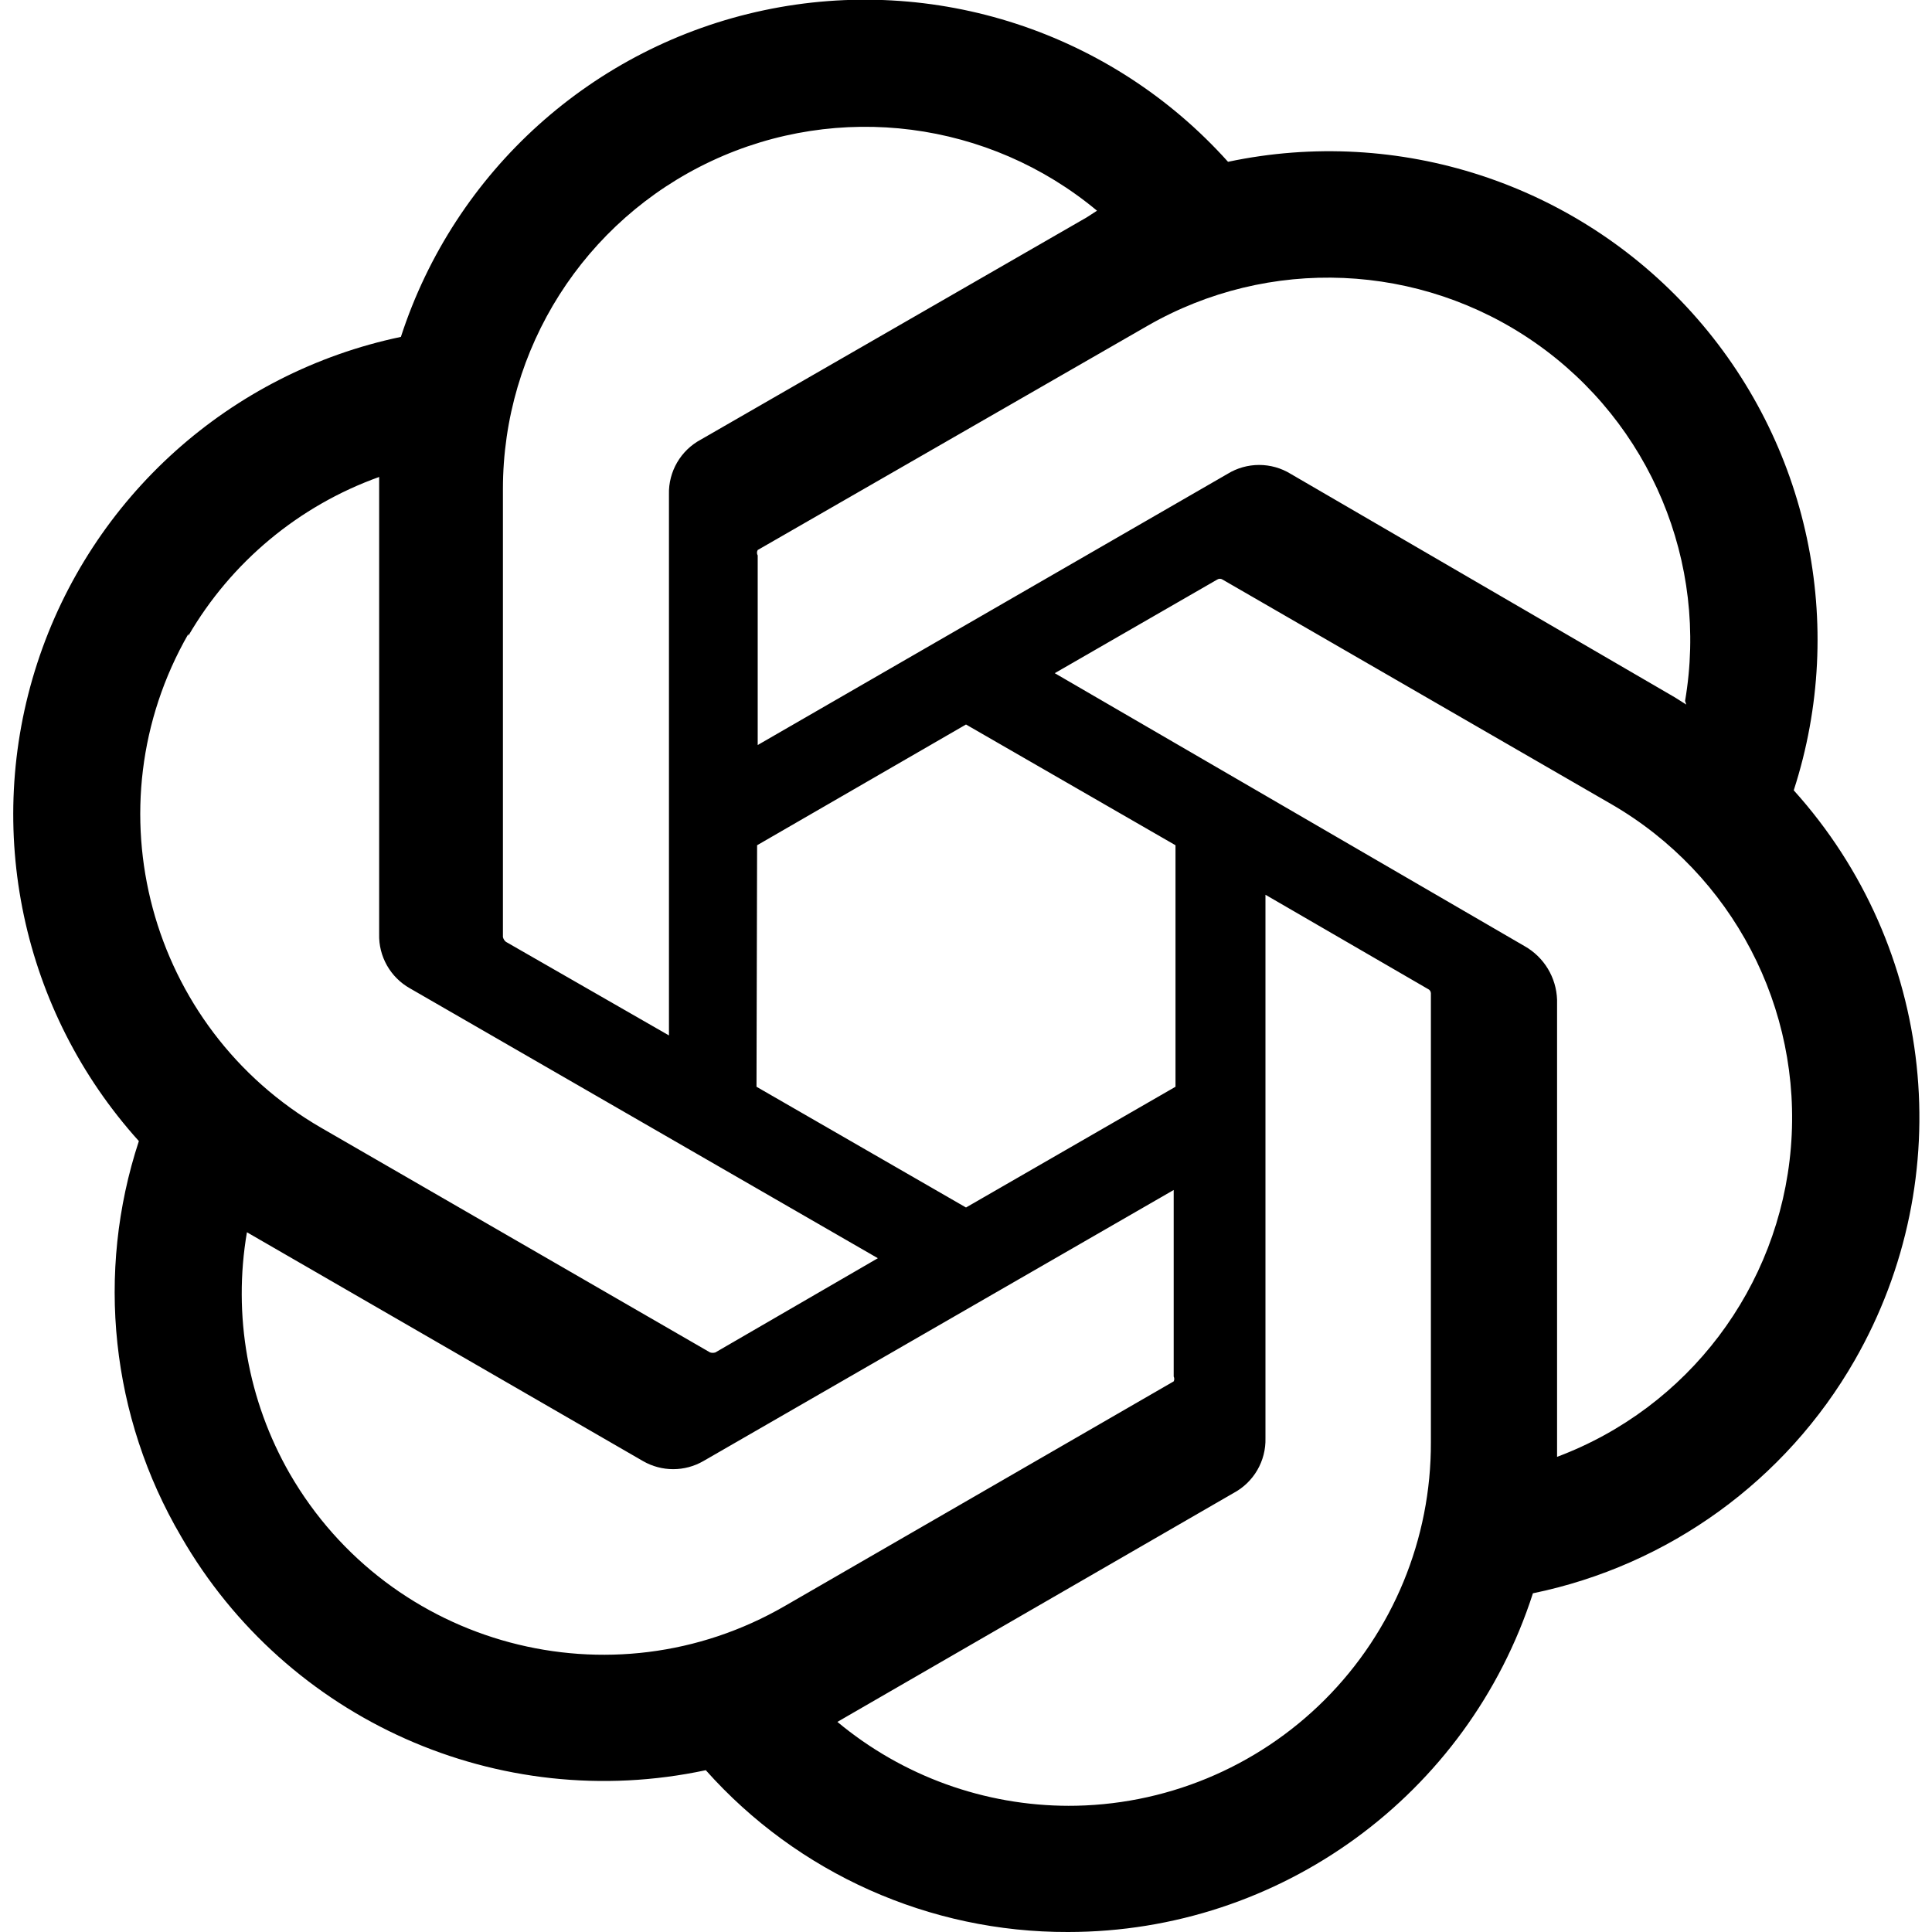
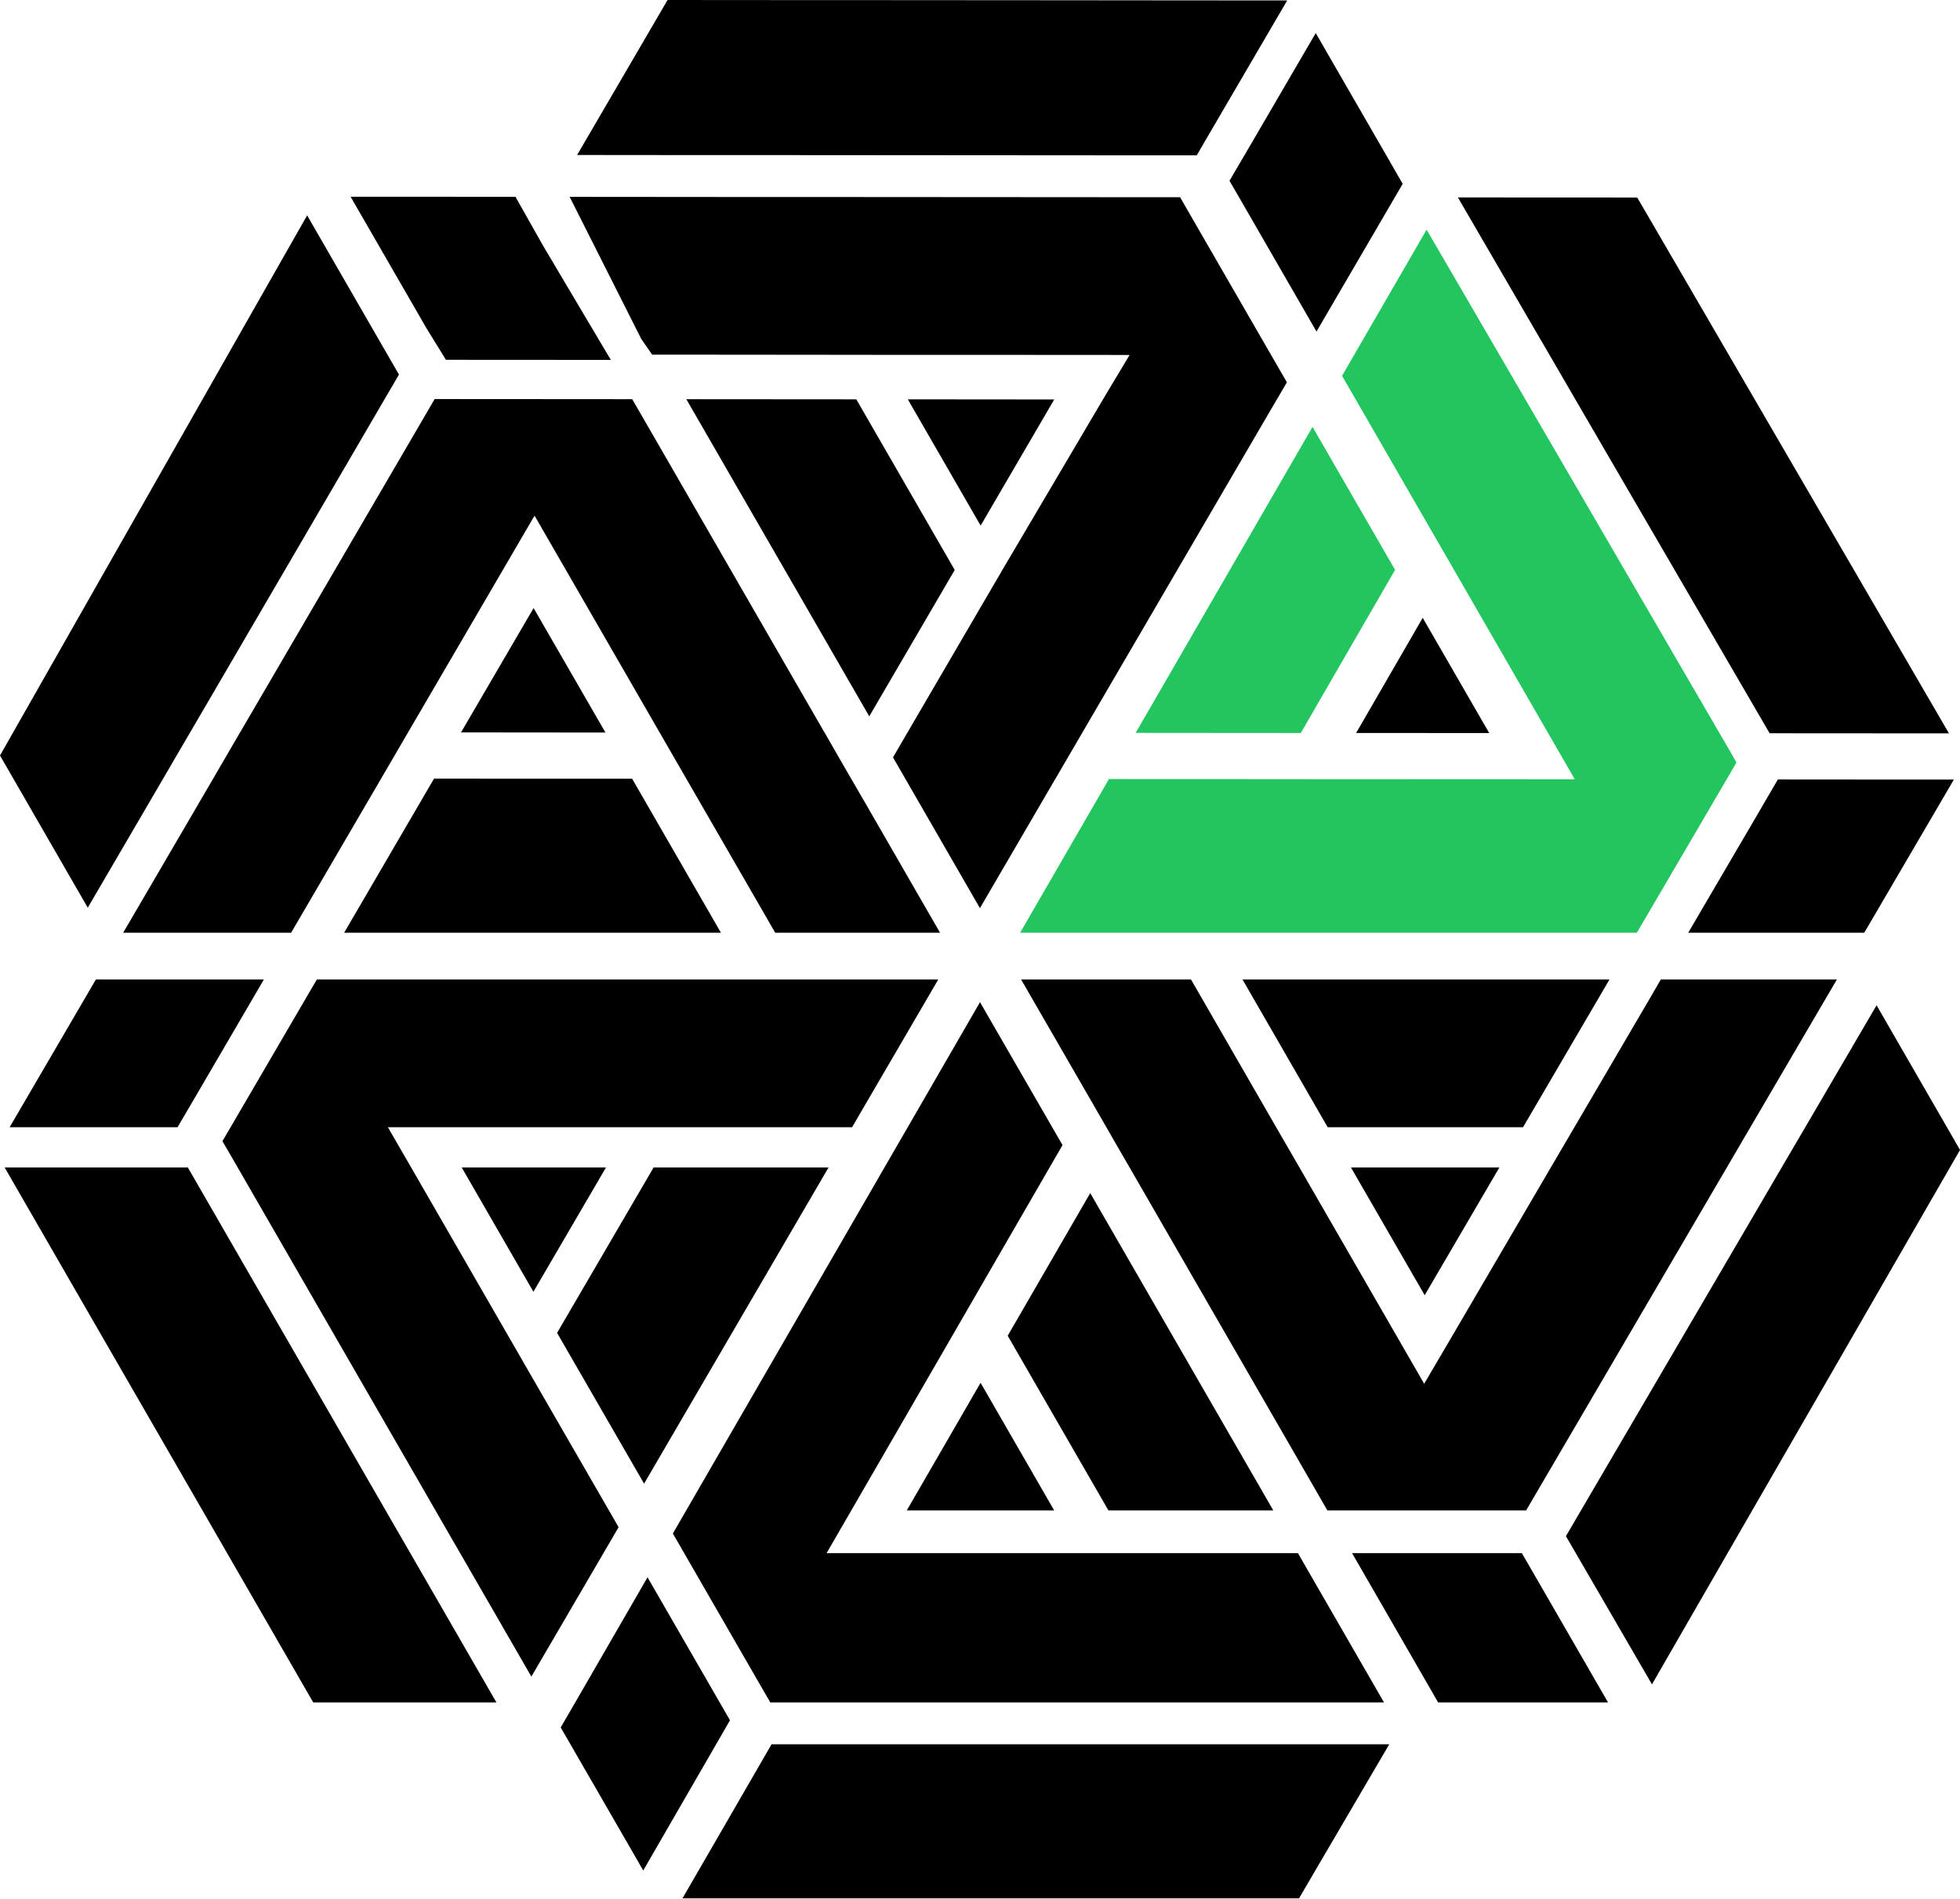
- <svg xmlns="http://www.w3.org/2000/svg" id="openai-symbol" viewBox="0 0 32 32">
-   <path d="M29.71,13.09A8.09,8.09,0,0,0,20.34,2.68a8.08,8.08,0,0,0-13.7,2.9A8.08,8.08,0,0,0,2.3,18.9,8,8,0,0,0,3,25.45a8.08,8.08,0,0,0,8.69,3.87,8,8,0,0,0,6,2.68,8.09,8.09,0,0,0,7.7-5.61,8,8,0,0,0,5.33-3.86A8.09,8.09,0,0,0,29.71,13.09Zm-12,16.82a6,6,0,0,1-3.84-1.39l.19-.11,6.37-3.68a1,1,0,0,0,.53-.91v-9l2.69,1.56a.08.08,0,0,1,.05.07v7.44A6,6,0,0,1,17.68,29.91ZM4.8,24.41a6,6,0,0,1-.71-4l.19.11,6.37,3.68a1,1,0,0,0,1,0l7.79-4.49V22.8a.09.09,0,0,1,0,.08L13,26.6A6,6,0,0,1,4.8,24.41ZM3.12,10.53A6,6,0,0,1,6.28,7.9v7.57a1,1,0,0,0,.51.9l7.75,4.47L11.85,22.4a.14.14,0,0,1-.09,0L5.32,18.68a6,6,0,0,1-2.2-8.18Zm22.13,5.14-7.78-4.52L20.16,9.6a.08.08,0,0,1,.09,0l6.44,3.72a6,6,0,0,1-.9,10.81V16.56A1.06,1.06,0,0,0,25.25,15.67Zm2.68-4-.19-.12-6.36-3.7a1,1,0,0,0-1.05,0l-7.78,4.49V9.2a.09.09,0,0,1,0-.09L19,5.4a6,6,0,0,1,8.91,6.21ZM11.08,17.15,8.38,15.6a.14.14,0,0,1-.05-.08V8.1a6,6,0,0,1,9.84-4.61L18,3.6,11.61,7.28a1,1,0,0,0-.53.91ZM12.54,14,16,12l3.47,2v4L16,20l-3.47-2Z" />
+ <svg xmlns="http://www.w3.org/2000/svg" id="openai-symbol" viewBox="0 0 307.08 297.39">
+   <path d="m219.76 28.8-.21.37-1.03 1.76-12.26 21.01-12.13-21.03-1.5-2.59 2.32-3.97h.01l11.18-19.17 11.07 19.18 2.55 4.44zm-70.18 60.49-13.39 22.93-28.66-49.68 26.63.02 15.42 26.73zm15.59-26.71-11.53 19.76-11.41-19.78 22.94.02zm122.62 90.87-11.57 19.76-1.98 3.38-2.67 4.56-1.02 1.75-29.66 50.67-1.79 3.05h-31.14l-2.22-3.86-28.76-49.86-1.93-3.33-1.71-2.98-2.62-4.54-10.74-18.6h26.62l1.77 3.07 11.57 20.07 3.65 6.31 15.55 26.96 3.99 6.92 4.07-6.93 15.77-26.95 3.7-6.31 11.22-19.16 2.32-3.98h27.58zm-174.84-7.33H53.92L68 121.98l31.04.02 13.91 24.12zm-18.09-31.36-22.63-.02L83.6 95.26l11.26 19.5zm211.26 7.37-14.04 23.99H264.5l11.56-19.74.02-.05 2.47-4.22h.01l2.91.01 24.65.01z" />
+   <path style="fill:#22c55e" d="m218.57 89.28-14.77 25.55-25.87-.02 27.71-47.93 12.93 22.4z" />
+   <path d="M199.49 236.62h-25.83l-15.78-27.36 12.93-22.35 28.68 49.71zm-34.33 0h-23.09l11.56-19.99 11.53 19.99zm68.16-121.78-20.85-.01 10.43-18.04 10.42 18.05zm-15.66 158.42-11.52 19.66-2.61 4.47h-96.6l11.78-20.37 2.17-3.76h96.78zm87.69-158.37-22.56-.01-5.54-.01-1.25-2.15-29.15-50.09-2.1-3.62-2.76-4.75-1.6-2.73v-.01l-11.98-20.59 23.88.01 4.22.01 2.24 3.84 11.34 19.49 4.87 8.37 15.13 26 4.01 6.9 11.25 19.34z" />
+   <path style="fill:#22c55e" d="m272.06 119.45-1.55 2.66-11.97 20.45-2.09 3.56h-96.62l11.28-19.51 2.63-4.56h2.81l23.06.01 8.68.01 29.2.01 9.24.01-4.18-7.24-15.02-26.05-4.34-7.52-10.77-18.67-2.16-3.73 2.69-4.64 10.56-18.26 10.64 18.28 2.34 4.02 2.53 4.35 1.82 3.13 28.57 49.11 1.27 2.18.39.67.99 1.73z" />
+   <path d="m252.16 153.45-13.54 23.14h-30.61l-13.34-23.14h57.49zm-17.25 29.45-11.7 20.01-11.55-20.01h23.25zm-105.1 0-28.9 49.53-13.63-23.62 15.12-25.91h27.41zm-34.87 0-11.37 19.47-11.23-19.47h22.6zM62.51 58.68l-2.24 3.83-28.86 49.46-1.61 2.75-2.38 4.07-1.84 3.16-11.83 20.25-11.69-20.27L0 118.36l2.08-3.66 11.41-20.07 3.93-6.91 14.35-25.23 4.75-8.36 11.6-20.39 11.77 20.41 2.62 4.53zm33.19-2.3-21.24-.01h-.01l-4.59-.01-3.08-5-11.85-20.54 23.83.01h2l4.37 7.74L95.7 56.38zm-54.36 97.07-10.61 18.17-2.91 4.97H1.51l12.21-20.91 1.3-2.23h26.32zm105.94-7.33h-25.83l-2.5-4.34L107.53 122l-4.18-7.24-15.47-26.82-4.13-7.16-4.27 7.32-15.55 26.64-4.22 7.24-11.33 19.4-2.77 4.74H19.3l12.02-20.58 2.09-3.58 1.89-3.25 2.32-3.99h.01L66.4 65.43l1.7-2.92 5.12.01 21.18.01h.01l4.64.01 1.82 3.14 28.32 49.1h.01l2.73 4.75 1.44 2.49 2.28 3.93 11.63 20.17zM201.67.07l-12.75 21.82-1.42 2.45h-6.4l-56.07-.04h-12.95l-21.66-.02 10.89-18.66L104.59 0l26.3.02h8.31l27.89.02 9.23.01 25.35.02zM77.78 266.71h-28.7l-1.52-2.63-11.98-20.77-19.09-33.08-4.13-7.16L.73 182.9h28.7l1.5 2.6 31.06 53.85 2.29 3.96 1.42 2.46 12.08 20.94zM201.62 59.89l-1.58 2.71h-.01l-29.06 49.78-1.41 2.42-2.65 4.54-1.57 2.7h-.01l-11.8 20.23-11.68-20.25-1.94-3.37 2.25-3.86 11.13-19.07 4.06-6.95 15.76-26.71 3.87-6.45-7.46-.01-32.65-.01-8.08-.01-21.74-.02h-4.88l-1.7-2.46-11.22-22.26 23.64.02h11.06l59.71.04h1.23l3.1 5.38 10.36 17.95 3.27 5.66z" />
+   <path d="m147 153.45-10.72 18.37-2.78 4.77H60.77l3.65 6.31 15.16 26.3 3.71 6.44 13.63 23.61-2.37 4.06-11.3 19.35-11.16-19.35-2.47-4.26v-.01l-3.7-6.42-28.68-49.72-2.39-4.13 1.28-2.18 12.39-21.23 1.12-1.91H147zm160.08 26.7v.01l-1.58 2.74-11.84 20.54-4.61 8-18.38 31.87-11.85 20.56-11.94-20.56-1.54-2.65 2.36-4.04 28.14-48.07 3.3-5.65 1.34-2.29 2.36-4.02 11.17-19.1 11.02 19.1 2.05 3.56zm-90.24 86.56h-96.15l-2.35-4.06-11.15-19.34-1.77-3.07 30.95-53.53 2.2-3.81 2.05-3.55 1.6-2.76L153.54 157l11.31 19.59 1.62 2.8-2.03 3.51-10.9 18.85-4.25 7.36-19.78 34.2h73.84l2.11 3.67 11.38 19.73zm-102.47 2.79-2.17 3.76-11.42 19.77-11.41-19.77-1.52-2.63v-.01l2.27-3.91 11.33-19.61 11.31 19.61 1.61 2.79zm137.57-2.79h-26.62l-1.9-3.3-11.59-20.1h26.6l2.66 4.6 10.85 18.8z" />
</svg>
